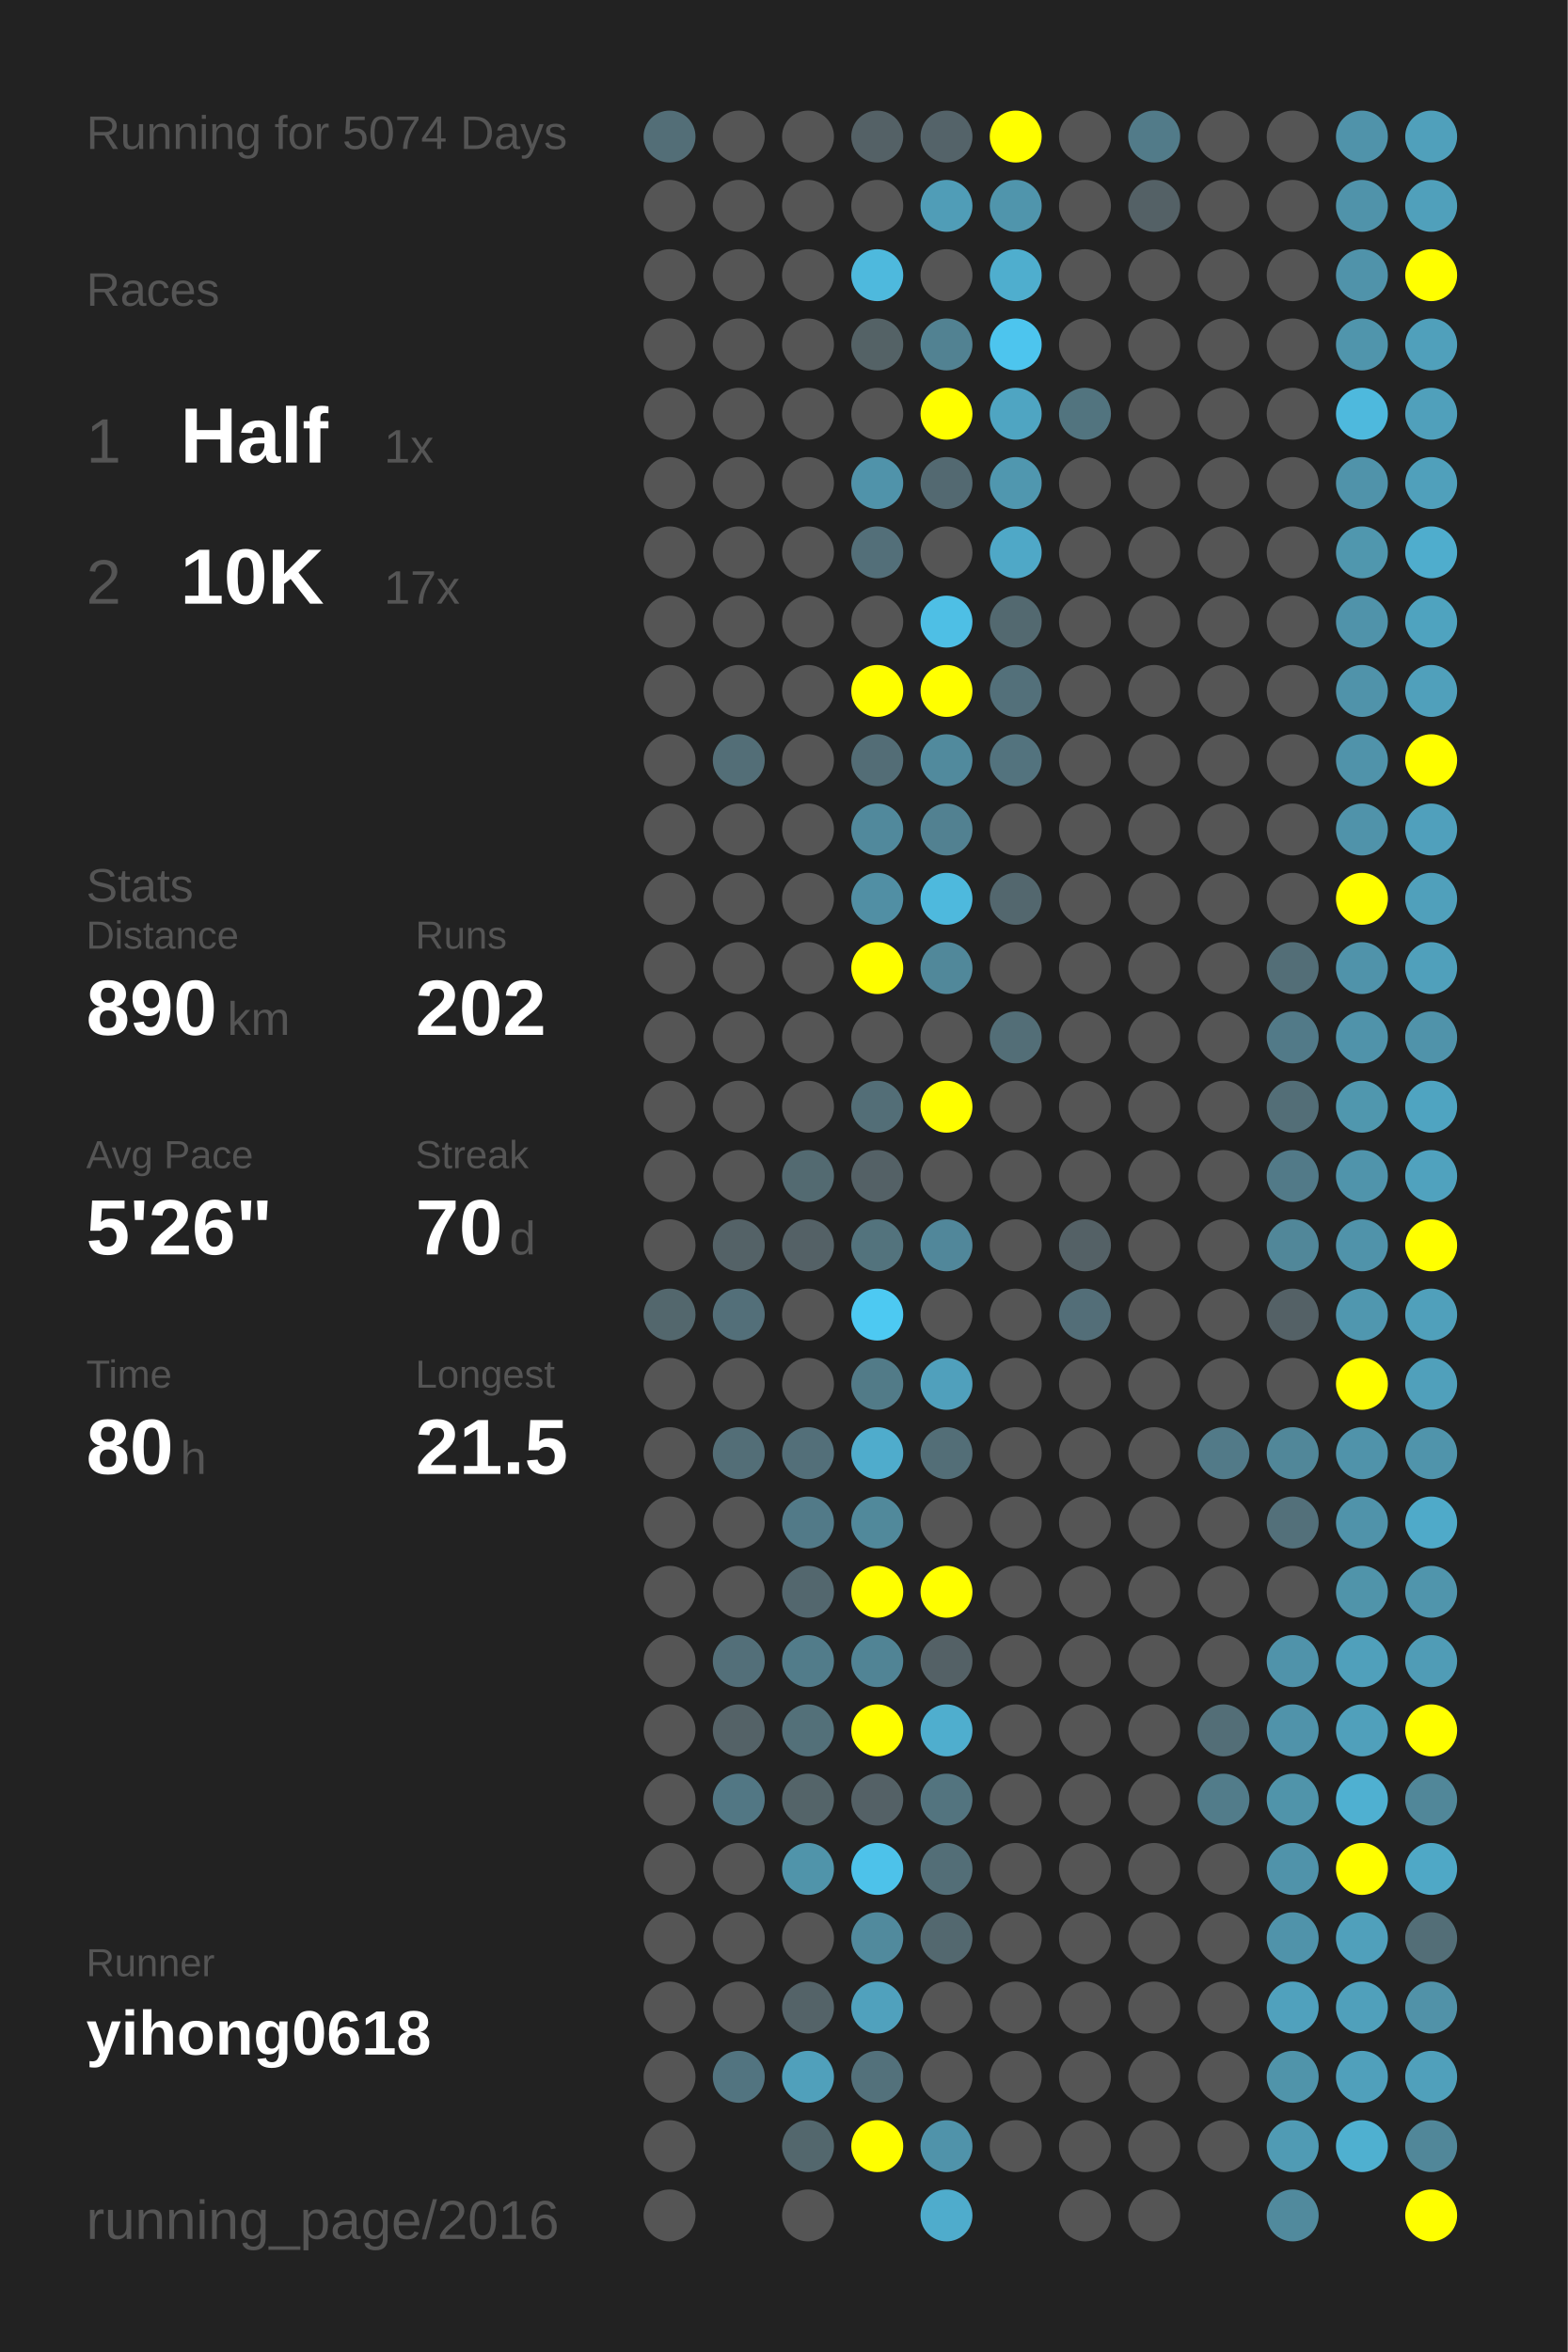
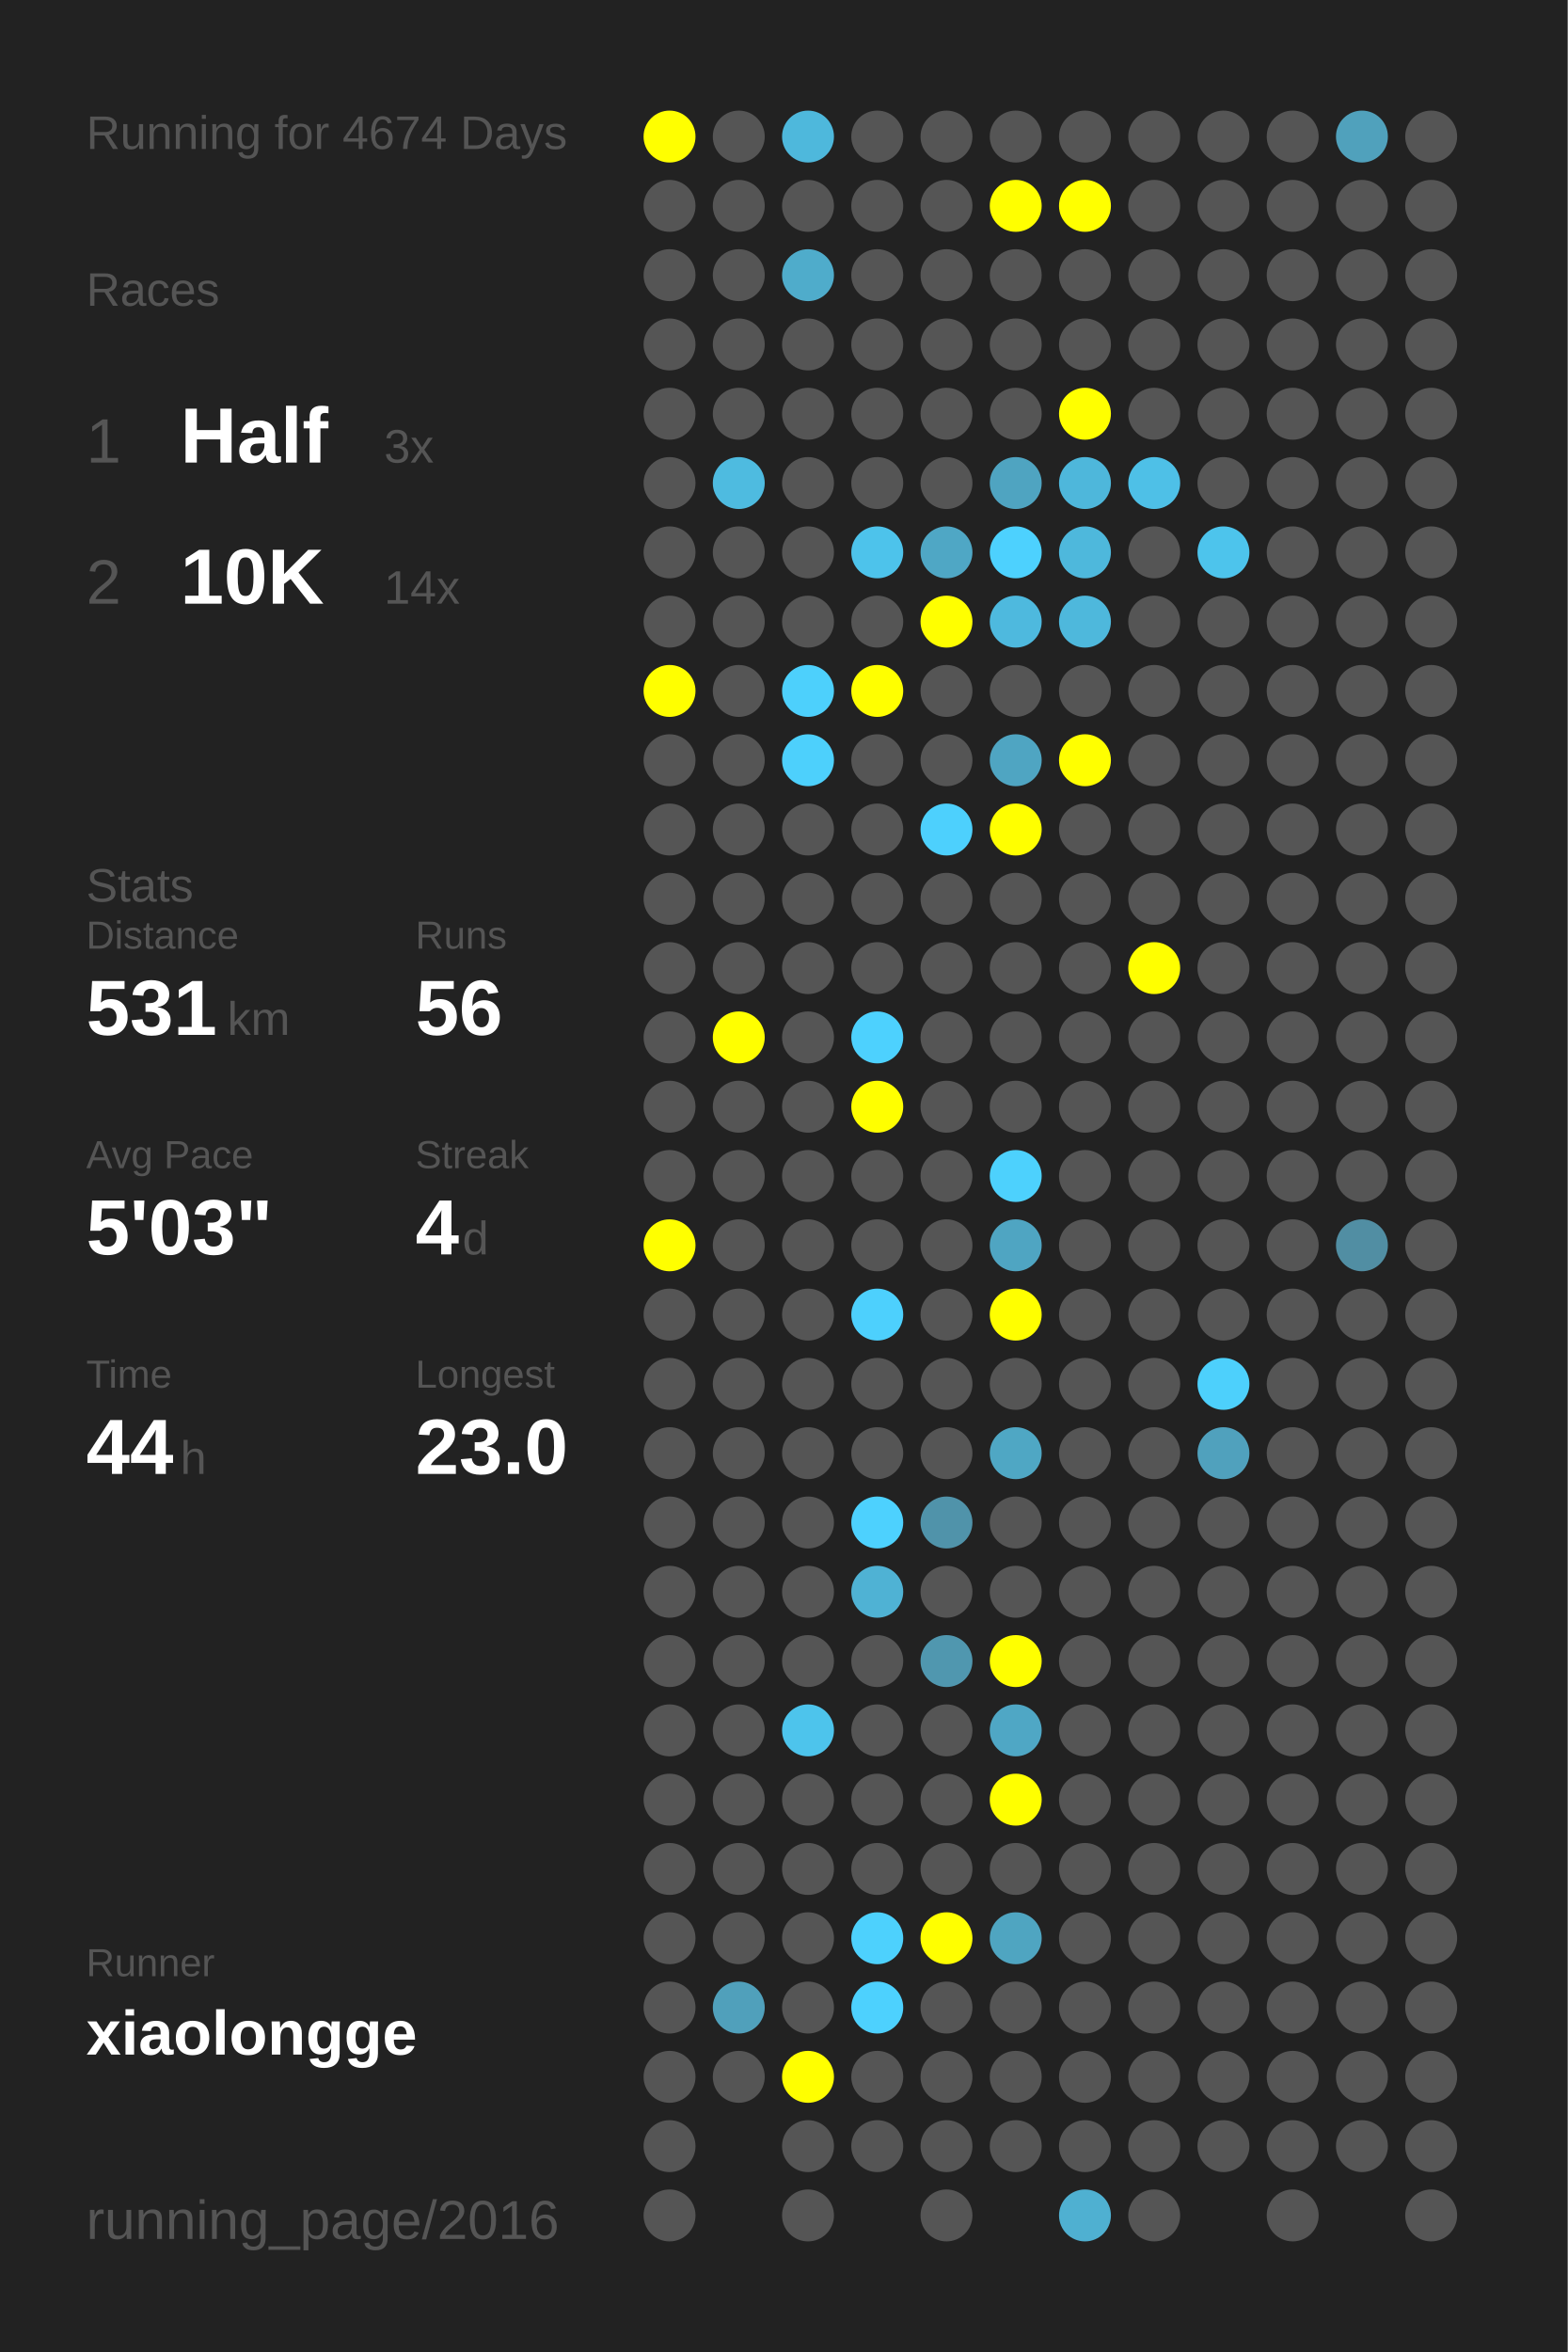
<svg xmlns="http://www.w3.org/2000/svg" baseProfile="full" height="300mm" version="1.1" viewBox="0,0,200,300" width="200mm">
  <defs />
  <rect fill="#222222" height="300" width="200" x="0" y="0" />
-   <text fill="#555555" style="font-size:6px; font-family:Arial;" x="11" y="19">Running for 5074 Days</text>
+   <text fill="#555555" style="font-size:6px; font-family:Arial;" x="11" y="19">Running for 4674 Days</text>
  <text fill="#555555" style="font-size:6px; font-family:Arial;" x="11" y="39">Races</text>
  <text fill="#555555" style="font-size:8px; font-family:Arial;" x="11" y="59">1</text>
  <text fill="#FFFFFF" style="font-size:10px; font-family:Arial; font-weight:bold;" x="23" y="59">Half</text>
-   <text fill="#555555" style="font-size:6px; font-family:Arial;" x="49" y="59">1x</text>
+   <text fill="#555555" style="font-size:6px; font-family:Arial;" x="49" y="59">3x</text>
  <text fill="#555555" style="font-size:8px; font-family:Arial;" x="11" y="77">2</text>
  <text fill="#FFFFFF" style="font-size:10px; font-family:Arial; font-weight:bold;" x="23" y="77">10K</text>
-   <text fill="#555555" style="font-size:6px; font-family:Arial;" x="49" y="77">17x</text>
+   <text fill="#555555" style="font-size:6px; font-family:Arial;" x="49" y="77">14x</text>
  <text fill="#555555" style="font-size:6px; font-family:Arial;" x="11" y="115">Stats</text>
  <text fill="#555555" style="font-size:5px; font-family:Arial;" x="11" y="121">Distance</text>
-   <text fill="#FFFFFF" style="font-size:10px; font-family:Arial; font-weight:bold;" x="11" y="132">890</text>
+   <text fill="#FFFFFF" style="font-size:10px; font-family:Arial; font-weight:bold;" x="11" y="132">531</text>
  <text fill="#555555" style="font-size:6px; font-family:Arial;" x="29" y="132">km</text>
  <text fill="#555555" style="font-size:5px; font-family:Arial;" x="53" y="121">Runs</text>
-   <text fill="#FFFFFF" style="font-size:10px; font-family:Arial; font-weight:bold;" x="53" y="132">202</text>
+   <text fill="#FFFFFF" style="font-size:10px; font-family:Arial; font-weight:bold;" x="53" y="132">56</text>
  <text fill="#555555" style="font-size:5px; font-family:Arial;" x="11" y="149">Avg Pace</text>
-   <text fill="#FFFFFF" style="font-size:10px; font-family:Arial; font-weight:bold;" x="11" y="160">5'26"</text>
+   <text fill="#FFFFFF" style="font-size:10px; font-family:Arial; font-weight:bold;" x="11" y="160">5'03"</text>
  <text fill="#555555" style="font-size:5px; font-family:Arial;" x="53" y="149">Streak</text>
-   <text fill="#FFFFFF" style="font-size:10px; font-family:Arial; font-weight:bold;" x="53" y="160">70</text>
-   <text fill="#555555" style="font-size:6px; font-family:Arial;" x="65" y="160">d</text>
+   <text fill="#FFFFFF" style="font-size:10px; font-family:Arial; font-weight:bold;" x="53" y="160">4</text>
+   <text fill="#555555" style="font-size:6px; font-family:Arial;" x="59" y="160">d</text>
  <text fill="#555555" style="font-size:5px; font-family:Arial;" x="11" y="177">Time</text>
-   <text fill="#FFFFFF" style="font-size:10px; font-family:Arial; font-weight:bold;" x="11" y="188">80</text>
+   <text fill="#FFFFFF" style="font-size:10px; font-family:Arial; font-weight:bold;" x="11" y="188">44</text>
  <text fill="#555555" style="font-size:6px; font-family:Arial;" x="23" y="188">h</text>
  <text fill="#555555" style="font-size:5px; font-family:Arial;" x="53" y="177">Longest</text>
-   <text fill="#FFFFFF" style="font-size:10px; font-family:Arial; font-weight:bold;" x="53" y="188">21.5</text>
+   <text fill="#FFFFFF" style="font-size:10px; font-family:Arial; font-weight:bold;" x="53" y="188">23.0</text>
  <text fill="#555555" style="font-size:5px; font-family:Arial;" x="11" y="252.065">Runner</text>
-   <text fill="#FFFFFF" style="font-size:8px; font-family:Arial; font-weight:bold;" x="11" y="262.065">yihong0618</text>
+   <text fill="#FFFFFF" style="font-size:8px; font-family:Arial; font-weight:bold;" x="11" y="262.065">xiaolongge</text>
  <text fill="#555555" style="font-size:7px; font-family:Arial;" x="11" y="285.581">running_page/2016</text>
-   <circle cx="85.417" cy="17.419" fill="#536e77" r="3.312" />
+   <circle cx="85.417" cy="17.419" fill="#FFFF00" r="3.312" />
  <circle cx="85.417" cy="26.258" fill="#555555" r="3.312" />
  <circle cx="85.417" cy="35.097" fill="#555555" r="3.312" />
  <circle cx="85.417" cy="43.935" fill="#555555" r="3.312" />
  <circle cx="85.417" cy="52.774" fill="#555555" r="3.312" />
  <circle cx="85.417" cy="61.613" fill="#555555" r="3.312" />
  <circle cx="85.417" cy="70.452" fill="#555555" r="3.312" />
  <circle cx="85.417" cy="79.29" fill="#555555" r="3.312" />
-   <circle cx="85.417" cy="88.129" fill="#555555" r="3.312" />
+   <circle cx="85.417" cy="88.129" fill="#FFFF00" r="3.312" />
  <circle cx="85.417" cy="96.968" fill="#555555" r="3.312" />
  <circle cx="85.417" cy="105.806" fill="#555555" r="3.312" />
  <circle cx="85.417" cy="114.645" fill="#555555" r="3.312" />
  <circle cx="85.417" cy="123.484" fill="#555555" r="3.312" />
  <circle cx="85.417" cy="132.323" fill="#555555" r="3.312" />
  <circle cx="85.417" cy="141.161" fill="#555555" r="3.312" />
  <circle cx="85.417" cy="150" fill="#555555" r="3.312" />
-   <circle cx="85.417" cy="158.839" fill="#555555" r="3.312" />
-   <circle cx="85.417" cy="167.677" fill="#53676d" r="3.312" />
+   <circle cx="85.417" cy="158.839" fill="#FFFF00" r="3.312" />
+   <circle cx="85.417" cy="167.677" fill="#555555" r="3.312" />
  <circle cx="85.417" cy="176.516" fill="#555555" r="3.312" />
  <circle cx="85.417" cy="185.355" fill="#555555" r="3.312" />
  <circle cx="85.417" cy="194.194" fill="#555555" r="3.312" />
  <circle cx="85.417" cy="203.032" fill="#555555" r="3.312" />
  <circle cx="85.417" cy="211.871" fill="#555555" r="3.312" />
  <circle cx="85.417" cy="220.71" fill="#555555" r="3.312" />
  <circle cx="85.417" cy="229.548" fill="#555555" r="3.312" />
  <circle cx="85.417" cy="238.387" fill="#555555" r="3.312" />
  <circle cx="85.417" cy="247.226" fill="#555555" r="3.312" />
  <circle cx="85.417" cy="256.065" fill="#555555" r="3.312" />
  <circle cx="85.417" cy="264.903" fill="#555555" r="3.312" />
  <circle cx="85.417" cy="273.742" fill="#555555" r="3.312" />
  <circle cx="85.417" cy="282.581" fill="#555555" r="3.312" />
  <circle cx="94.25" cy="17.419" fill="#555555" r="3.312" />
  <circle cx="94.25" cy="26.258" fill="#555555" r="3.312" />
  <circle cx="94.25" cy="35.097" fill="#555555" r="3.312" />
  <circle cx="94.25" cy="43.935" fill="#555555" r="3.312" />
  <circle cx="94.25" cy="52.774" fill="#555555" r="3.312" />
-   <circle cx="94.25" cy="61.613" fill="#555555" r="3.312" />
+   <circle cx="94.25" cy="61.613" fill="#4ebbe0" r="3.312" />
  <circle cx="94.25" cy="70.452" fill="#555555" r="3.312" />
  <circle cx="94.25" cy="79.29" fill="#555555" r="3.312" />
  <circle cx="94.25" cy="88.129" fill="#555555" r="3.312" />
-   <circle cx="94.25" cy="96.968" fill="#536e77" r="3.312" />
+   <circle cx="94.25" cy="96.968" fill="#555555" r="3.312" />
  <circle cx="94.25" cy="105.806" fill="#555555" r="3.312" />
  <circle cx="94.25" cy="114.645" fill="#555555" r="3.312" />
  <circle cx="94.25" cy="123.484" fill="#555555" r="3.312" />
-   <circle cx="94.25" cy="132.323" fill="#555555" r="3.312" />
+   <circle cx="94.25" cy="132.323" fill="#FFFF00" r="3.312" />
  <circle cx="94.25" cy="141.161" fill="#555555" r="3.312" />
  <circle cx="94.25" cy="150" fill="#555555" r="3.312" />
-   <circle cx="94.25" cy="158.839" fill="#546267" r="3.312" />
-   <circle cx="94.25" cy="167.677" fill="#536f79" r="3.312" />
+   <circle cx="94.25" cy="158.839" fill="#555555" r="3.312" />
+   <circle cx="94.25" cy="167.677" fill="#555555" r="3.312" />
  <circle cx="94.25" cy="176.516" fill="#555555" r="3.312" />
-   <circle cx="94.25" cy="185.355" fill="#536e77" r="3.312" />
+   <circle cx="94.25" cy="185.355" fill="#555555" r="3.312" />
  <circle cx="94.25" cy="194.194" fill="#555555" r="3.312" />
  <circle cx="94.25" cy="203.032" fill="#555555" r="3.312" />
-   <circle cx="94.25" cy="211.871" fill="#536f79" r="3.312" />
-   <circle cx="94.25" cy="220.71" fill="#546267" r="3.312" />
-   <circle cx="94.25" cy="229.548" fill="#527784" r="3.312" />
+   <circle cx="94.25" cy="211.871" fill="#555555" r="3.312" />
+   <circle cx="94.25" cy="220.71" fill="#555555" r="3.312" />
+   <circle cx="94.25" cy="229.548" fill="#555555" r="3.312" />
  <circle cx="94.25" cy="238.387" fill="#555555" r="3.312" />
  <circle cx="94.25" cy="247.226" fill="#555555" r="3.312" />
-   <circle cx="94.25" cy="256.065" fill="#555555" r="3.312" />
-   <circle cx="94.25" cy="264.903" fill="#527480" r="3.312" />
-   <circle cx="103.083" cy="17.419" fill="#555555" r="3.312" />
+   <circle cx="94.25" cy="256.065" fill="#50a0bb" r="3.312" />
+   <circle cx="94.25" cy="264.903" fill="#555555" r="3.312" />
+   <circle cx="103.083" cy="17.419" fill="#4eb8dc" r="3.312" />
  <circle cx="103.083" cy="26.258" fill="#555555" r="3.312" />
-   <circle cx="103.083" cy="35.097" fill="#555555" r="3.312" />
+   <circle cx="103.083" cy="35.097" fill="#4faccb" r="3.312" />
  <circle cx="103.083" cy="43.935" fill="#555555" r="3.312" />
  <circle cx="103.083" cy="52.774" fill="#555555" r="3.312" />
  <circle cx="103.083" cy="61.613" fill="#555555" r="3.312" />
  <circle cx="103.083" cy="70.452" fill="#555555" r="3.312" />
  <circle cx="103.083" cy="79.29" fill="#555555" r="3.312" />
-   <circle cx="103.083" cy="88.129" fill="#555555" r="3.312" />
-   <circle cx="103.083" cy="96.968" fill="#555555" r="3.312" />
+   <circle cx="103.083" cy="88.129" fill="#4dd0fc" r="3.312" />
+   <circle cx="103.083" cy="96.968" fill="#4dd0fc" r="3.312" />
  <circle cx="103.083" cy="105.806" fill="#555555" r="3.312" />
  <circle cx="103.083" cy="114.645" fill="#555555" r="3.312" />
  <circle cx="103.083" cy="123.484" fill="#555555" r="3.312" />
  <circle cx="103.083" cy="132.323" fill="#555555" r="3.312" />
  <circle cx="103.083" cy="141.161" fill="#555555" r="3.312" />
-   <circle cx="103.083" cy="150" fill="#536a71" r="3.312" />
-   <circle cx="103.083" cy="158.839" fill="#546166" r="3.312" />
+   <circle cx="103.083" cy="150" fill="#555555" r="3.312" />
+   <circle cx="103.083" cy="158.839" fill="#555555" r="3.312" />
  <circle cx="103.083" cy="167.677" fill="#555555" r="3.312" />
  <circle cx="103.083" cy="176.516" fill="#555555" r="3.312" />
-   <circle cx="103.083" cy="185.355" fill="#536f79" r="3.312" />
-   <circle cx="103.083" cy="194.194" fill="#527a88" r="3.312" />
-   <circle cx="103.083" cy="203.032" fill="#53676e" r="3.312" />
-   <circle cx="103.083" cy="211.871" fill="#527c8a" r="3.312" />
-   <circle cx="103.083" cy="220.71" fill="#537079" r="3.312" />
-   <circle cx="103.083" cy="229.548" fill="#546469" r="3.312" />
-   <circle cx="103.083" cy="238.387" fill="#5094aa" r="3.312" />
+   <circle cx="103.083" cy="185.355" fill="#555555" r="3.312" />
+   <circle cx="103.083" cy="194.194" fill="#555555" r="3.312" />
+   <circle cx="103.083" cy="203.032" fill="#555555" r="3.312" />
+   <circle cx="103.083" cy="211.871" fill="#555555" r="3.312" />
+   <circle cx="103.083" cy="220.71" fill="#4dc4ec" r="3.312" />
+   <circle cx="103.083" cy="229.548" fill="#555555" r="3.312" />
+   <circle cx="103.083" cy="238.387" fill="#555555" r="3.312" />
  <circle cx="103.083" cy="247.226" fill="#555555" r="3.312" />
-   <circle cx="103.083" cy="256.065" fill="#546368" r="3.312" />
-   <circle cx="103.083" cy="264.903" fill="#50a0bb" r="3.312" />
-   <circle cx="103.083" cy="273.742" fill="#53676d" r="3.312" />
+   <circle cx="103.083" cy="256.065" fill="#555555" r="3.312" />
+   <circle cx="103.083" cy="264.903" fill="#FFFF00" r="3.312" />
+   <circle cx="103.083" cy="273.742" fill="#555555" r="3.312" />
  <circle cx="103.083" cy="282.581" fill="#555555" r="3.312" />
-   <circle cx="111.917" cy="17.419" fill="#546166" r="3.312" />
+   <circle cx="111.917" cy="17.419" fill="#555555" r="3.312" />
  <circle cx="111.917" cy="26.258" fill="#555555" r="3.312" />
-   <circle cx="111.917" cy="35.097" fill="#4eb9dd" r="3.312" />
-   <circle cx="111.917" cy="43.935" fill="#546266" r="3.312" />
+   <circle cx="111.917" cy="35.097" fill="#555555" r="3.312" />
+   <circle cx="111.917" cy="43.935" fill="#555555" r="3.312" />
  <circle cx="111.917" cy="52.774" fill="#555555" r="3.312" />
-   <circle cx="111.917" cy="61.613" fill="#5093aa" r="3.312" />
-   <circle cx="111.917" cy="70.452" fill="#536f79" r="3.312" />
+   <circle cx="111.917" cy="61.613" fill="#555555" r="3.312" />
+   <circle cx="111.917" cy="70.452" fill="#4dc3eb" r="3.312" />
  <circle cx="111.917" cy="79.29" fill="#555555" r="3.312" />
  <circle cx="111.917" cy="88.129" fill="#FFFF00" r="3.312" />
-   <circle cx="111.917" cy="96.968" fill="#536d76" r="3.312" />
-   <circle cx="111.917" cy="105.806" fill="#51899c" r="3.312" />
-   <circle cx="111.917" cy="114.645" fill="#518fa4" r="3.312" />
-   <circle cx="111.917" cy="123.484" fill="#FFFF00" r="3.312" />
-   <circle cx="111.917" cy="132.323" fill="#555555" r="3.312" />
-   <circle cx="111.917" cy="141.161" fill="#536e77" r="3.312" />
-   <circle cx="111.917" cy="150" fill="#546166" r="3.312" />
-   <circle cx="111.917" cy="158.839" fill="#53737d" r="3.312" />
-   <circle cx="111.917" cy="167.677" fill="#4dc9f2" r="3.312" />
-   <circle cx="111.917" cy="176.516" fill="#527b88" r="3.312" />
-   <circle cx="111.917" cy="185.355" fill="#4faccc" r="3.312" />
-   <circle cx="111.917" cy="194.194" fill="#51899b" r="3.312" />
-   <circle cx="111.917" cy="203.032" fill="#FFFF00" r="3.312" />
-   <circle cx="111.917" cy="211.871" fill="#518495" r="3.312" />
-   <circle cx="111.917" cy="220.71" fill="#FFFF00" r="3.312" />
-   <circle cx="111.917" cy="229.548" fill="#546166" r="3.312" />
-   <circle cx="111.917" cy="238.387" fill="#4dc2ea" r="3.312" />
-   <circle cx="111.917" cy="247.226" fill="#518a9d" r="3.312" />
-   <circle cx="111.917" cy="256.065" fill="#50a1bd" r="3.312" />
-   <circle cx="111.917" cy="264.903" fill="#53717b" r="3.312" />
-   <circle cx="111.917" cy="273.742" fill="#FFFF00" r="3.312" />
-   <circle cx="120.75" cy="17.419" fill="#546369" r="3.312" />
-   <circle cx="120.75" cy="26.258" fill="#509db7" r="3.312" />
+   <circle cx="111.917" cy="96.968" fill="#555555" r="3.312" />
+   <circle cx="111.917" cy="105.806" fill="#555555" r="3.312" />
+   <circle cx="111.917" cy="114.645" fill="#555555" r="3.312" />
+   <circle cx="111.917" cy="123.484" fill="#555555" r="3.312" />
+   <circle cx="111.917" cy="132.323" fill="#4dd1fe" r="3.312" />
+   <circle cx="111.917" cy="141.161" fill="#FFFF00" r="3.312" />
+   <circle cx="111.917" cy="150" fill="#555555" r="3.312" />
+   <circle cx="111.917" cy="158.839" fill="#555555" r="3.312" />
+   <circle cx="111.917" cy="167.677" fill="#4dd0fd" r="3.312" />
+   <circle cx="111.917" cy="176.516" fill="#555555" r="3.312" />
+   <circle cx="111.917" cy="185.355" fill="#555555" r="3.312" />
+   <circle cx="111.917" cy="194.194" fill="#4dd1fe" r="3.312" />
+   <circle cx="111.917" cy="203.032" fill="#4fb2d4" r="3.312" />
+   <circle cx="111.917" cy="211.871" fill="#555555" r="3.312" />
+   <circle cx="111.917" cy="220.71" fill="#555555" r="3.312" />
+   <circle cx="111.917" cy="229.548" fill="#555555" r="3.312" />
+   <circle cx="111.917" cy="238.387" fill="#555555" r="3.312" />
+   <circle cx="111.917" cy="247.226" fill="#4dd1fd" r="3.312" />
+   <circle cx="111.917" cy="256.065" fill="#4dd1fe" r="3.312" />
+   <circle cx="111.917" cy="264.903" fill="#555555" r="3.312" />
+   <circle cx="111.917" cy="273.742" fill="#555555" r="3.312" />
+   <circle cx="120.75" cy="17.419" fill="#555555" r="3.312" />
+   <circle cx="120.75" cy="26.258" fill="#555555" r="3.312" />
  <circle cx="120.75" cy="35.097" fill="#555555" r="3.312" />
-   <circle cx="120.75" cy="43.935" fill="#528292" r="3.312" />
-   <circle cx="120.75" cy="52.774" fill="#FFFF00" r="3.312" />
-   <circle cx="120.75" cy="61.613" fill="#536971" r="3.312" />
-   <circle cx="120.75" cy="70.452" fill="#555555" r="3.312" />
-   <circle cx="120.75" cy="79.29" fill="#4ebfe5" r="3.312" />
-   <circle cx="120.75" cy="88.129" fill="#FFFF00" r="3.312" />
-   <circle cx="120.75" cy="96.968" fill="#518a9d" r="3.312" />
-   <circle cx="120.75" cy="105.806" fill="#528191" r="3.312" />
-   <circle cx="120.75" cy="114.645" fill="#4eb9dd" r="3.312" />
-   <circle cx="120.75" cy="123.484" fill="#51889a" r="3.312" />
+   <circle cx="120.75" cy="43.935" fill="#555555" r="3.312" />
+   <circle cx="120.75" cy="52.774" fill="#555555" r="3.312" />
+   <circle cx="120.75" cy="61.613" fill="#555555" r="3.312" />
+   <circle cx="120.75" cy="70.452" fill="#4fa7c5" r="3.312" />
+   <circle cx="120.75" cy="79.29" fill="#FFFF00" r="3.312" />
+   <circle cx="120.75" cy="88.129" fill="#555555" r="3.312" />
+   <circle cx="120.75" cy="96.968" fill="#555555" r="3.312" />
+   <circle cx="120.75" cy="105.806" fill="#4dd0fd" r="3.312" />
+   <circle cx="120.75" cy="114.645" fill="#555555" r="3.312" />
+   <circle cx="120.75" cy="123.484" fill="#555555" r="3.312" />
  <circle cx="120.75" cy="132.323" fill="#555555" r="3.312" />
-   <circle cx="120.75" cy="141.161" fill="#FFFF00" r="3.312" />
+   <circle cx="120.75" cy="141.161" fill="#555555" r="3.312" />
  <circle cx="120.75" cy="150" fill="#555555" r="3.312" />
-   <circle cx="120.75" cy="158.839" fill="#51879a" r="3.312" />
+   <circle cx="120.75" cy="158.839" fill="#555555" r="3.312" />
  <circle cx="120.75" cy="167.677" fill="#555555" r="3.312" />
-   <circle cx="120.75" cy="176.516" fill="#50a0bc" r="3.312" />
-   <circle cx="120.75" cy="185.355" fill="#536e77" r="3.312" />
-   <circle cx="120.75" cy="194.194" fill="#555555" r="3.312" />
-   <circle cx="120.75" cy="203.032" fill="#FFFF00" r="3.312" />
-   <circle cx="120.75" cy="211.871" fill="#546166" r="3.312" />
-   <circle cx="120.75" cy="220.71" fill="#4faece" r="3.312" />
-   <circle cx="120.75" cy="229.548" fill="#53747f" r="3.312" />
-   <circle cx="120.75" cy="238.387" fill="#536e77" r="3.312" />
-   <circle cx="120.75" cy="247.226" fill="#53686f" r="3.312" />
+   <circle cx="120.75" cy="176.516" fill="#555555" r="3.312" />
+   <circle cx="120.75" cy="185.355" fill="#555555" r="3.312" />
+   <circle cx="120.75" cy="194.194" fill="#5093aa" r="3.312" />
+   <circle cx="120.75" cy="203.032" fill="#555555" r="3.312" />
+   <circle cx="120.75" cy="211.871" fill="#5097af" r="3.312" />
+   <circle cx="120.75" cy="220.71" fill="#555555" r="3.312" />
+   <circle cx="120.75" cy="229.548" fill="#555555" r="3.312" />
+   <circle cx="120.75" cy="238.387" fill="#555555" r="3.312" />
+   <circle cx="120.75" cy="247.226" fill="#FFFF00" r="3.312" />
  <circle cx="120.75" cy="256.065" fill="#555555" r="3.312" />
  <circle cx="120.75" cy="264.903" fill="#555555" r="3.312" />
-   <circle cx="120.75" cy="273.742" fill="#5093aa" r="3.312" />
-   <circle cx="120.75" cy="282.581" fill="#4faccc" r="3.312" />
-   <circle cx="129.583" cy="17.419" fill="#FFFF00" r="3.312" />
-   <circle cx="129.583" cy="26.258" fill="#5095ac" r="3.312" />
-   <circle cx="129.583" cy="35.097" fill="#4faece" r="3.312" />
-   <circle cx="129.583" cy="43.935" fill="#4dc5ee" r="3.312" />
-   <circle cx="129.583" cy="52.774" fill="#4fa5c2" r="3.312" />
-   <circle cx="129.583" cy="61.613" fill="#5097af" r="3.312" />
-   <circle cx="129.583" cy="70.452" fill="#4fa8c7" r="3.312" />
-   <circle cx="129.583" cy="79.29" fill="#536970" r="3.312" />
-   <circle cx="129.583" cy="88.129" fill="#53707a" r="3.312" />
-   <circle cx="129.583" cy="96.968" fill="#53737e" r="3.312" />
-   <circle cx="129.583" cy="105.806" fill="#555555" r="3.312" />
-   <circle cx="129.583" cy="114.645" fill="#53676e" r="3.312" />
+   <circle cx="120.75" cy="273.742" fill="#555555" r="3.312" />
+   <circle cx="120.75" cy="282.581" fill="#555555" r="3.312" />
+   <circle cx="129.583" cy="17.419" fill="#555555" r="3.312" />
+   <circle cx="129.583" cy="26.258" fill="#FFFF00" r="3.312" />
+   <circle cx="129.583" cy="35.097" fill="#555555" r="3.312" />
+   <circle cx="129.583" cy="43.935" fill="#555555" r="3.312" />
+   <circle cx="129.583" cy="52.774" fill="#555555" r="3.312" />
+   <circle cx="129.583" cy="61.613" fill="#4fa4c1" r="3.312" />
+   <circle cx="129.583" cy="70.452" fill="#4dd1fe" r="3.312" />
+   <circle cx="129.583" cy="79.29" fill="#4eb9de" r="3.312" />
+   <circle cx="129.583" cy="88.129" fill="#555555" r="3.312" />
+   <circle cx="129.583" cy="96.968" fill="#4fa5c2" r="3.312" />
+   <circle cx="129.583" cy="105.806" fill="#FFFF00" r="3.312" />
+   <circle cx="129.583" cy="114.645" fill="#555555" r="3.312" />
  <circle cx="129.583" cy="123.484" fill="#555555" r="3.312" />
-   <circle cx="129.583" cy="132.323" fill="#536e77" r="3.312" />
+   <circle cx="129.583" cy="132.323" fill="#555555" r="3.312" />
  <circle cx="129.583" cy="141.161" fill="#555555" r="3.312" />
-   <circle cx="129.583" cy="150" fill="#555555" r="3.312" />
-   <circle cx="129.583" cy="158.839" fill="#555555" r="3.312" />
-   <circle cx="129.583" cy="167.677" fill="#555555" r="3.312" />
+   <circle cx="129.583" cy="150" fill="#4dd1fd" r="3.312" />
+   <circle cx="129.583" cy="158.839" fill="#4fa5c2" r="3.312" />
+   <circle cx="129.583" cy="167.677" fill="#FFFF00" r="3.312" />
  <circle cx="129.583" cy="176.516" fill="#555555" r="3.312" />
-   <circle cx="129.583" cy="185.355" fill="#555555" r="3.312" />
+   <circle cx="129.583" cy="185.355" fill="#4fa7c4" r="3.312" />
  <circle cx="129.583" cy="194.194" fill="#555555" r="3.312" />
  <circle cx="129.583" cy="203.032" fill="#555555" r="3.312" />
-   <circle cx="129.583" cy="211.871" fill="#555555" r="3.312" />
-   <circle cx="129.583" cy="220.71" fill="#555555" r="3.312" />
-   <circle cx="129.583" cy="229.548" fill="#555555" r="3.312" />
+   <circle cx="129.583" cy="211.871" fill="#FFFF00" r="3.312" />
+   <circle cx="129.583" cy="220.71" fill="#4fa7c5" r="3.312" />
+   <circle cx="129.583" cy="229.548" fill="#FFFF00" r="3.312" />
  <circle cx="129.583" cy="238.387" fill="#555555" r="3.312" />
-   <circle cx="129.583" cy="247.226" fill="#555555" r="3.312" />
+   <circle cx="129.583" cy="247.226" fill="#4fa5c1" r="3.312" />
  <circle cx="129.583" cy="256.065" fill="#555555" r="3.312" />
  <circle cx="129.583" cy="264.903" fill="#555555" r="3.312" />
  <circle cx="129.583" cy="273.742" fill="#555555" r="3.312" />
  <circle cx="138.417" cy="17.419" fill="#555555" r="3.312" />
-   <circle cx="138.417" cy="26.258" fill="#555555" r="3.312" />
+   <circle cx="138.417" cy="26.258" fill="#FFFF00" r="3.312" />
  <circle cx="138.417" cy="35.097" fill="#555555" r="3.312" />
  <circle cx="138.417" cy="43.935" fill="#555555" r="3.312" />
-   <circle cx="138.417" cy="52.774" fill="#52747f" r="3.312" />
-   <circle cx="138.417" cy="61.613" fill="#555555" r="3.312" />
-   <circle cx="138.417" cy="70.452" fill="#555555" r="3.312" />
-   <circle cx="138.417" cy="79.29" fill="#555555" r="3.312" />
+   <circle cx="138.417" cy="52.774" fill="#FFFF00" r="3.312" />
+   <circle cx="138.417" cy="61.613" fill="#4eb7db" r="3.312" />
+   <circle cx="138.417" cy="70.452" fill="#4eb8dc" r="3.312" />
+   <circle cx="138.417" cy="79.29" fill="#4eb8dc" r="3.312" />
  <circle cx="138.417" cy="88.129" fill="#555555" r="3.312" />
-   <circle cx="138.417" cy="96.968" fill="#555555" r="3.312" />
+   <circle cx="138.417" cy="96.968" fill="#FFFF00" r="3.312" />
  <circle cx="138.417" cy="105.806" fill="#555555" r="3.312" />
  <circle cx="138.417" cy="114.645" fill="#555555" r="3.312" />
  <circle cx="138.417" cy="123.484" fill="#555555" r="3.312" />
  <circle cx="138.417" cy="132.323" fill="#555555" r="3.312" />
  <circle cx="138.417" cy="141.161" fill="#555555" r="3.312" />
  <circle cx="138.417" cy="150" fill="#555555" r="3.312" />
-   <circle cx="138.417" cy="158.839" fill="#546166" r="3.312" />
-   <circle cx="138.417" cy="167.677" fill="#536e78" r="3.312" />
+   <circle cx="138.417" cy="158.839" fill="#555555" r="3.312" />
+   <circle cx="138.417" cy="167.677" fill="#555555" r="3.312" />
  <circle cx="138.417" cy="176.516" fill="#555555" r="3.312" />
  <circle cx="138.417" cy="185.355" fill="#555555" r="3.312" />
  <circle cx="138.417" cy="194.194" fill="#555555" r="3.312" />
  <circle cx="138.417" cy="203.032" fill="#555555" r="3.312" />
  <circle cx="138.417" cy="211.871" fill="#555555" r="3.312" />
  <circle cx="138.417" cy="220.71" fill="#555555" r="3.312" />
  <circle cx="138.417" cy="229.548" fill="#555555" r="3.312" />
  <circle cx="138.417" cy="238.387" fill="#555555" r="3.312" />
  <circle cx="138.417" cy="247.226" fill="#555555" r="3.312" />
  <circle cx="138.417" cy="256.065" fill="#555555" r="3.312" />
  <circle cx="138.417" cy="264.903" fill="#555555" r="3.312" />
  <circle cx="138.417" cy="273.742" fill="#555555" r="3.312" />
-   <circle cx="138.417" cy="282.581" fill="#555555" r="3.312" />
-   <circle cx="147.25" cy="17.419" fill="#527b89" r="3.312" />
-   <circle cx="147.25" cy="26.258" fill="#546166" r="3.312" />
+   <circle cx="138.417" cy="282.581" fill="#4fb0d1" r="3.312" />
+   <circle cx="147.25" cy="17.419" fill="#555555" r="3.312" />
+   <circle cx="147.25" cy="26.258" fill="#555555" r="3.312" />
  <circle cx="147.25" cy="35.097" fill="#555555" r="3.312" />
  <circle cx="147.25" cy="43.935" fill="#555555" r="3.312" />
  <circle cx="147.25" cy="52.774" fill="#555555" r="3.312" />
-   <circle cx="147.25" cy="61.613" fill="#555555" r="3.312" />
+   <circle cx="147.25" cy="61.613" fill="#4ec0e7" r="3.312" />
  <circle cx="147.25" cy="70.452" fill="#555555" r="3.312" />
  <circle cx="147.25" cy="79.29" fill="#555555" r="3.312" />
  <circle cx="147.25" cy="88.129" fill="#555555" r="3.312" />
  <circle cx="147.25" cy="96.968" fill="#555555" r="3.312" />
  <circle cx="147.25" cy="105.806" fill="#555555" r="3.312" />
  <circle cx="147.25" cy="114.645" fill="#555555" r="3.312" />
-   <circle cx="147.25" cy="123.484" fill="#555555" r="3.312" />
+   <circle cx="147.25" cy="123.484" fill="#FFFF00" r="3.312" />
  <circle cx="147.25" cy="132.323" fill="#555555" r="3.312" />
  <circle cx="147.25" cy="141.161" fill="#555555" r="3.312" />
  <circle cx="147.25" cy="150" fill="#555555" r="3.312" />
  <circle cx="147.25" cy="158.839" fill="#555555" r="3.312" />
  <circle cx="147.25" cy="167.677" fill="#555555" r="3.312" />
  <circle cx="147.25" cy="176.516" fill="#555555" r="3.312" />
  <circle cx="147.25" cy="185.355" fill="#555555" r="3.312" />
  <circle cx="147.25" cy="194.194" fill="#555555" r="3.312" />
  <circle cx="147.25" cy="203.032" fill="#555555" r="3.312" />
  <circle cx="147.25" cy="211.871" fill="#555555" r="3.312" />
  <circle cx="147.25" cy="220.71" fill="#555555" r="3.312" />
  <circle cx="147.25" cy="229.548" fill="#555555" r="3.312" />
  <circle cx="147.25" cy="238.387" fill="#555555" r="3.312" />
  <circle cx="147.25" cy="247.226" fill="#555555" r="3.312" />
  <circle cx="147.25" cy="256.065" fill="#555555" r="3.312" />
  <circle cx="147.25" cy="264.903" fill="#555555" r="3.312" />
  <circle cx="147.25" cy="273.742" fill="#555555" r="3.312" />
  <circle cx="147.25" cy="282.581" fill="#555555" r="3.312" />
  <circle cx="156.083" cy="17.419" fill="#555555" r="3.312" />
  <circle cx="156.083" cy="26.258" fill="#555555" r="3.312" />
  <circle cx="156.083" cy="35.097" fill="#555555" r="3.312" />
  <circle cx="156.083" cy="43.935" fill="#555555" r="3.312" />
  <circle cx="156.083" cy="52.774" fill="#555555" r="3.312" />
  <circle cx="156.083" cy="61.613" fill="#555555" r="3.312" />
-   <circle cx="156.083" cy="70.452" fill="#555555" r="3.312" />
+   <circle cx="156.083" cy="70.452" fill="#4dc4ec" r="3.312" />
  <circle cx="156.083" cy="79.29" fill="#555555" r="3.312" />
  <circle cx="156.083" cy="88.129" fill="#555555" r="3.312" />
  <circle cx="156.083" cy="96.968" fill="#555555" r="3.312" />
  <circle cx="156.083" cy="105.806" fill="#555555" r="3.312" />
  <circle cx="156.083" cy="114.645" fill="#555555" r="3.312" />
  <circle cx="156.083" cy="123.484" fill="#555555" r="3.312" />
  <circle cx="156.083" cy="132.323" fill="#555555" r="3.312" />
  <circle cx="156.083" cy="141.161" fill="#555555" r="3.312" />
  <circle cx="156.083" cy="150" fill="#555555" r="3.312" />
  <circle cx="156.083" cy="158.839" fill="#555555" r="3.312" />
  <circle cx="156.083" cy="167.677" fill="#555555" r="3.312" />
-   <circle cx="156.083" cy="176.516" fill="#555555" r="3.312" />
-   <circle cx="156.083" cy="185.355" fill="#527a88" r="3.312" />
+   <circle cx="156.083" cy="176.516" fill="#4dd0fc" r="3.312" />
+   <circle cx="156.083" cy="185.355" fill="#50a1bd" r="3.312" />
  <circle cx="156.083" cy="194.194" fill="#555555" r="3.312" />
  <circle cx="156.083" cy="203.032" fill="#555555" r="3.312" />
  <circle cx="156.083" cy="211.871" fill="#555555" r="3.312" />
-   <circle cx="156.083" cy="220.71" fill="#536e77" r="3.312" />
-   <circle cx="156.083" cy="229.548" fill="#527c8a" r="3.312" />
+   <circle cx="156.083" cy="220.71" fill="#555555" r="3.312" />
+   <circle cx="156.083" cy="229.548" fill="#555555" r="3.312" />
  <circle cx="156.083" cy="238.387" fill="#555555" r="3.312" />
  <circle cx="156.083" cy="247.226" fill="#555555" r="3.312" />
  <circle cx="156.083" cy="256.065" fill="#555555" r="3.312" />
  <circle cx="156.083" cy="264.903" fill="#555555" r="3.312" />
  <circle cx="156.083" cy="273.742" fill="#555555" r="3.312" />
  <circle cx="164.917" cy="17.419" fill="#555555" r="3.312" />
  <circle cx="164.917" cy="26.258" fill="#555555" r="3.312" />
  <circle cx="164.917" cy="35.097" fill="#555555" r="3.312" />
  <circle cx="164.917" cy="43.935" fill="#555555" r="3.312" />
  <circle cx="164.917" cy="52.774" fill="#555555" r="3.312" />
  <circle cx="164.917" cy="61.613" fill="#555555" r="3.312" />
  <circle cx="164.917" cy="70.452" fill="#555555" r="3.312" />
  <circle cx="164.917" cy="79.29" fill="#555555" r="3.312" />
  <circle cx="164.917" cy="88.129" fill="#555555" r="3.312" />
  <circle cx="164.917" cy="96.968" fill="#555555" r="3.312" />
  <circle cx="164.917" cy="105.806" fill="#555555" r="3.312" />
  <circle cx="164.917" cy="114.645" fill="#555555" r="3.312" />
-   <circle cx="164.917" cy="123.484" fill="#536e77" r="3.312" />
-   <circle cx="164.917" cy="132.323" fill="#527a88" r="3.312" />
-   <circle cx="164.917" cy="141.161" fill="#536e77" r="3.312" />
-   <circle cx="164.917" cy="150" fill="#527a88" r="3.312" />
-   <circle cx="164.917" cy="158.839" fill="#518799" r="3.312" />
-   <circle cx="164.917" cy="167.677" fill="#546166" r="3.312" />
+   <circle cx="164.917" cy="123.484" fill="#555555" r="3.312" />
+   <circle cx="164.917" cy="132.323" fill="#555555" r="3.312" />
+   <circle cx="164.917" cy="141.161" fill="#555555" r="3.312" />
+   <circle cx="164.917" cy="150" fill="#555555" r="3.312" />
+   <circle cx="164.917" cy="158.839" fill="#555555" r="3.312" />
+   <circle cx="164.917" cy="167.677" fill="#555555" r="3.312" />
  <circle cx="164.917" cy="176.516" fill="#555555" r="3.312" />
-   <circle cx="164.917" cy="185.355" fill="#518799" r="3.312" />
-   <circle cx="164.917" cy="194.194" fill="#53707a" r="3.312" />
+   <circle cx="164.917" cy="185.355" fill="#555555" r="3.312" />
+   <circle cx="164.917" cy="194.194" fill="#555555" r="3.312" />
  <circle cx="164.917" cy="203.032" fill="#555555" r="3.312" />
-   <circle cx="164.917" cy="211.871" fill="#5093aa" r="3.312" />
-   <circle cx="164.917" cy="220.71" fill="#5093aa" r="3.312" />
-   <circle cx="164.917" cy="229.548" fill="#5094aa" r="3.312" />
-   <circle cx="164.917" cy="238.387" fill="#5093aa" r="3.312" />
-   <circle cx="164.917" cy="247.226" fill="#5093aa" r="3.312" />
-   <circle cx="164.917" cy="256.065" fill="#50a1bd" r="3.312" />
-   <circle cx="164.917" cy="264.903" fill="#5094aa" r="3.312" />
-   <circle cx="164.917" cy="273.742" fill="#509bb4" r="3.312" />
-   <circle cx="164.917" cy="282.581" fill="#518a9d" r="3.312" />
-   <circle cx="173.75" cy="17.419" fill="#5093aa" r="3.312" />
-   <circle cx="173.75" cy="26.258" fill="#5093aa" r="3.312" />
-   <circle cx="173.75" cy="35.097" fill="#5093aa" r="3.312" />
-   <circle cx="173.75" cy="43.935" fill="#5095ac" r="3.312" />
-   <circle cx="173.75" cy="52.774" fill="#4eb9dd" r="3.312" />
-   <circle cx="173.75" cy="61.613" fill="#5093aa" r="3.312" />
-   <circle cx="173.75" cy="70.452" fill="#5097ae" r="3.312" />
-   <circle cx="173.75" cy="79.29" fill="#5093aa" r="3.312" />
-   <circle cx="173.75" cy="88.129" fill="#5093aa" r="3.312" />
-   <circle cx="173.75" cy="96.968" fill="#5093aa" r="3.312" />
-   <circle cx="173.75" cy="105.806" fill="#5093aa" r="3.312" />
-   <circle cx="173.75" cy="114.645" fill="#FFFF00" r="3.312" />
-   <circle cx="173.75" cy="123.484" fill="#5093aa" r="3.312" />
-   <circle cx="173.75" cy="132.323" fill="#5093aa" r="3.312" />
-   <circle cx="173.75" cy="141.161" fill="#5097ae" r="3.312" />
-   <circle cx="173.75" cy="150" fill="#5094ab" r="3.312" />
-   <circle cx="173.75" cy="158.839" fill="#5093aa" r="3.312" />
-   <circle cx="173.75" cy="167.677" fill="#5097af" r="3.312" />
-   <circle cx="173.75" cy="176.516" fill="#FFFF00" r="3.312" />
-   <circle cx="173.75" cy="185.355" fill="#5093aa" r="3.312" />
-   <circle cx="173.75" cy="194.194" fill="#5093aa" r="3.312" />
-   <circle cx="173.75" cy="203.032" fill="#5094aa" r="3.312" />
-   <circle cx="173.75" cy="211.871" fill="#50a0bb" r="3.312" />
-   <circle cx="173.75" cy="220.71" fill="#50a0bb" r="3.312" />
-   <circle cx="173.75" cy="229.548" fill="#4fb0d1" r="3.312" />
-   <circle cx="173.75" cy="238.387" fill="#FFFF00" r="3.312" />
-   <circle cx="173.75" cy="247.226" fill="#50a0bb" r="3.312" />
-   <circle cx="173.75" cy="256.065" fill="#50a0bb" r="3.312" />
-   <circle cx="173.75" cy="264.903" fill="#50a0bb" r="3.312" />
-   <circle cx="173.75" cy="273.742" fill="#4fb0d0" r="3.312" />
-   <circle cx="182.583" cy="17.419" fill="#50a0bb" r="3.312" />
-   <circle cx="182.583" cy="26.258" fill="#50a0bb" r="3.312" />
-   <circle cx="182.583" cy="35.097" fill="#FFFF00" r="3.312" />
-   <circle cx="182.583" cy="43.935" fill="#50a0bb" r="3.312" />
-   <circle cx="182.583" cy="52.774" fill="#50a0bb" r="3.312" />
-   <circle cx="182.583" cy="61.613" fill="#50a0bb" r="3.312" />
-   <circle cx="182.583" cy="70.452" fill="#4fadcd" r="3.312" />
-   <circle cx="182.583" cy="79.29" fill="#4fa3bf" r="3.312" />
-   <circle cx="182.583" cy="88.129" fill="#50a0bb" r="3.312" />
-   <circle cx="182.583" cy="96.968" fill="#FFFF00" r="3.312" />
-   <circle cx="182.583" cy="105.806" fill="#50a0bc" r="3.312" />
-   <circle cx="182.583" cy="114.645" fill="#50a0bb" r="3.312" />
-   <circle cx="182.583" cy="123.484" fill="#50a0bb" r="3.312" />
-   <circle cx="182.583" cy="132.323" fill="#5093aa" r="3.312" />
-   <circle cx="182.583" cy="141.161" fill="#4fa4c1" r="3.312" />
-   <circle cx="182.583" cy="150" fill="#50a2be" r="3.312" />
-   <circle cx="182.583" cy="158.839" fill="#FFFF00" r="3.312" />
-   <circle cx="182.583" cy="167.677" fill="#50a0bb" r="3.312" />
-   <circle cx="182.583" cy="176.516" fill="#50a0bb" r="3.312" />
-   <circle cx="182.583" cy="185.355" fill="#5094ab" r="3.312" />
-   <circle cx="182.583" cy="194.194" fill="#4faac9" r="3.312" />
-   <circle cx="182.583" cy="203.032" fill="#5095ac" r="3.312" />
-   <circle cx="182.583" cy="211.871" fill="#509cb6" r="3.312" />
-   <circle cx="182.583" cy="220.71" fill="#FFFF00" r="3.312" />
-   <circle cx="182.583" cy="229.548" fill="#518799" r="3.312" />
-   <circle cx="182.583" cy="238.387" fill="#4fa8c6" r="3.312" />
-   <circle cx="182.583" cy="247.226" fill="#536e77" r="3.312" />
-   <circle cx="182.583" cy="256.065" fill="#5192a8" r="3.312" />
-   <circle cx="182.583" cy="264.903" fill="#50a0bb" r="3.312" />
-   <circle cx="182.583" cy="273.742" fill="#518799" r="3.312" />
-   <circle cx="182.583" cy="282.581" fill="#FFFF00" r="3.312" />
+   <circle cx="164.917" cy="211.871" fill="#555555" r="3.312" />
+   <circle cx="164.917" cy="220.71" fill="#555555" r="3.312" />
+   <circle cx="164.917" cy="229.548" fill="#555555" r="3.312" />
+   <circle cx="164.917" cy="238.387" fill="#555555" r="3.312" />
+   <circle cx="164.917" cy="247.226" fill="#555555" r="3.312" />
+   <circle cx="164.917" cy="256.065" fill="#555555" r="3.312" />
+   <circle cx="164.917" cy="264.903" fill="#555555" r="3.312" />
+   <circle cx="164.917" cy="273.742" fill="#555555" r="3.312" />
+   <circle cx="164.917" cy="282.581" fill="#555555" r="3.312" />
+   <circle cx="173.75" cy="17.419" fill="#50a1bc" r="3.312" />
+   <circle cx="173.75" cy="26.258" fill="#555555" r="3.312" />
+   <circle cx="173.75" cy="35.097" fill="#555555" r="3.312" />
+   <circle cx="173.75" cy="43.935" fill="#555555" r="3.312" />
+   <circle cx="173.75" cy="52.774" fill="#555555" r="3.312" />
+   <circle cx="173.75" cy="61.613" fill="#555555" r="3.312" />
+   <circle cx="173.75" cy="70.452" fill="#555555" r="3.312" />
+   <circle cx="173.75" cy="79.29" fill="#555555" r="3.312" />
+   <circle cx="173.75" cy="88.129" fill="#555555" r="3.312" />
+   <circle cx="173.75" cy="96.968" fill="#555555" r="3.312" />
+   <circle cx="173.75" cy="105.806" fill="#555555" r="3.312" />
+   <circle cx="173.75" cy="114.645" fill="#555555" r="3.312" />
+   <circle cx="173.75" cy="123.484" fill="#555555" r="3.312" />
+   <circle cx="173.75" cy="132.323" fill="#555555" r="3.312" />
+   <circle cx="173.75" cy="141.161" fill="#555555" r="3.312" />
+   <circle cx="173.75" cy="150" fill="#555555" r="3.312" />
+   <circle cx="173.75" cy="158.839" fill="#518ea3" r="3.312" />
+   <circle cx="173.75" cy="167.677" fill="#555555" r="3.312" />
+   <circle cx="173.75" cy="176.516" fill="#555555" r="3.312" />
+   <circle cx="173.75" cy="185.355" fill="#555555" r="3.312" />
+   <circle cx="173.75" cy="194.194" fill="#555555" r="3.312" />
+   <circle cx="173.75" cy="203.032" fill="#555555" r="3.312" />
+   <circle cx="173.75" cy="211.871" fill="#555555" r="3.312" />
+   <circle cx="173.75" cy="220.71" fill="#555555" r="3.312" />
+   <circle cx="173.75" cy="229.548" fill="#555555" r="3.312" />
+   <circle cx="173.75" cy="238.387" fill="#555555" r="3.312" />
+   <circle cx="173.75" cy="247.226" fill="#555555" r="3.312" />
+   <circle cx="173.75" cy="256.065" fill="#555555" r="3.312" />
+   <circle cx="173.75" cy="264.903" fill="#555555" r="3.312" />
+   <circle cx="173.75" cy="273.742" fill="#555555" r="3.312" />
+   <circle cx="182.583" cy="17.419" fill="#555555" r="3.312" />
+   <circle cx="182.583" cy="26.258" fill="#555555" r="3.312" />
+   <circle cx="182.583" cy="35.097" fill="#555555" r="3.312" />
+   <circle cx="182.583" cy="43.935" fill="#555555" r="3.312" />
+   <circle cx="182.583" cy="52.774" fill="#555555" r="3.312" />
+   <circle cx="182.583" cy="61.613" fill="#555555" r="3.312" />
+   <circle cx="182.583" cy="70.452" fill="#555555" r="3.312" />
+   <circle cx="182.583" cy="79.29" fill="#555555" r="3.312" />
+   <circle cx="182.583" cy="88.129" fill="#555555" r="3.312" />
+   <circle cx="182.583" cy="96.968" fill="#555555" r="3.312" />
+   <circle cx="182.583" cy="105.806" fill="#555555" r="3.312" />
+   <circle cx="182.583" cy="114.645" fill="#555555" r="3.312" />
+   <circle cx="182.583" cy="123.484" fill="#555555" r="3.312" />
+   <circle cx="182.583" cy="132.323" fill="#555555" r="3.312" />
+   <circle cx="182.583" cy="141.161" fill="#555555" r="3.312" />
+   <circle cx="182.583" cy="150" fill="#555555" r="3.312" />
+   <circle cx="182.583" cy="158.839" fill="#555555" r="3.312" />
+   <circle cx="182.583" cy="167.677" fill="#555555" r="3.312" />
+   <circle cx="182.583" cy="176.516" fill="#555555" r="3.312" />
+   <circle cx="182.583" cy="185.355" fill="#555555" r="3.312" />
+   <circle cx="182.583" cy="194.194" fill="#555555" r="3.312" />
+   <circle cx="182.583" cy="203.032" fill="#555555" r="3.312" />
+   <circle cx="182.583" cy="211.871" fill="#555555" r="3.312" />
+   <circle cx="182.583" cy="220.71" fill="#555555" r="3.312" />
+   <circle cx="182.583" cy="229.548" fill="#555555" r="3.312" />
+   <circle cx="182.583" cy="238.387" fill="#555555" r="3.312" />
+   <circle cx="182.583" cy="247.226" fill="#555555" r="3.312" />
+   <circle cx="182.583" cy="256.065" fill="#555555" r="3.312" />
+   <circle cx="182.583" cy="264.903" fill="#555555" r="3.312" />
+   <circle cx="182.583" cy="273.742" fill="#555555" r="3.312" />
+   <circle cx="182.583" cy="282.581" fill="#555555" r="3.312" />
</svg>
